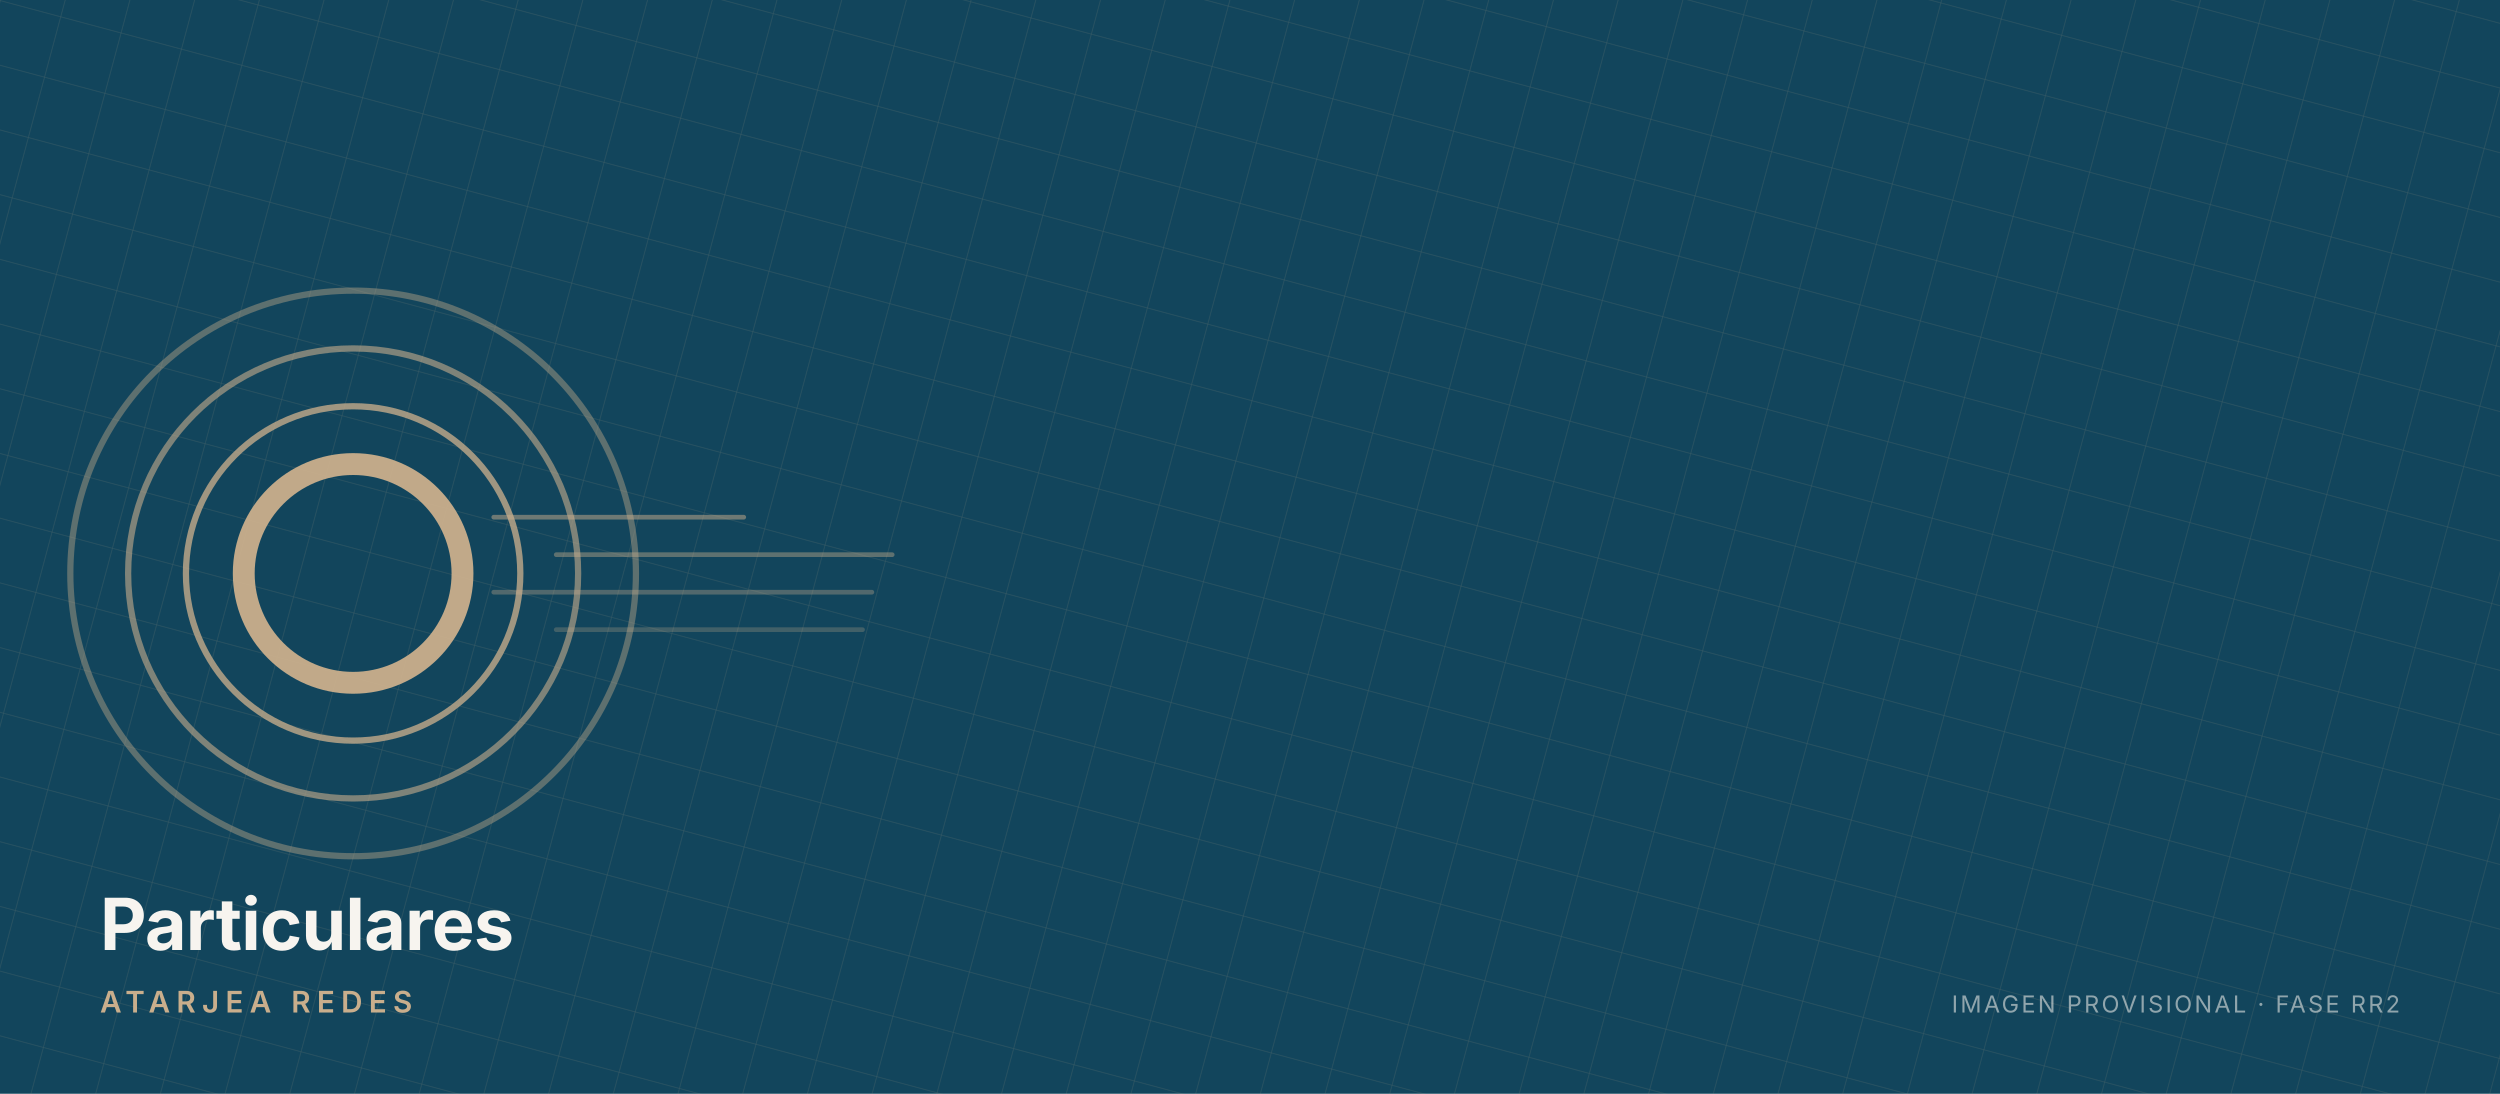
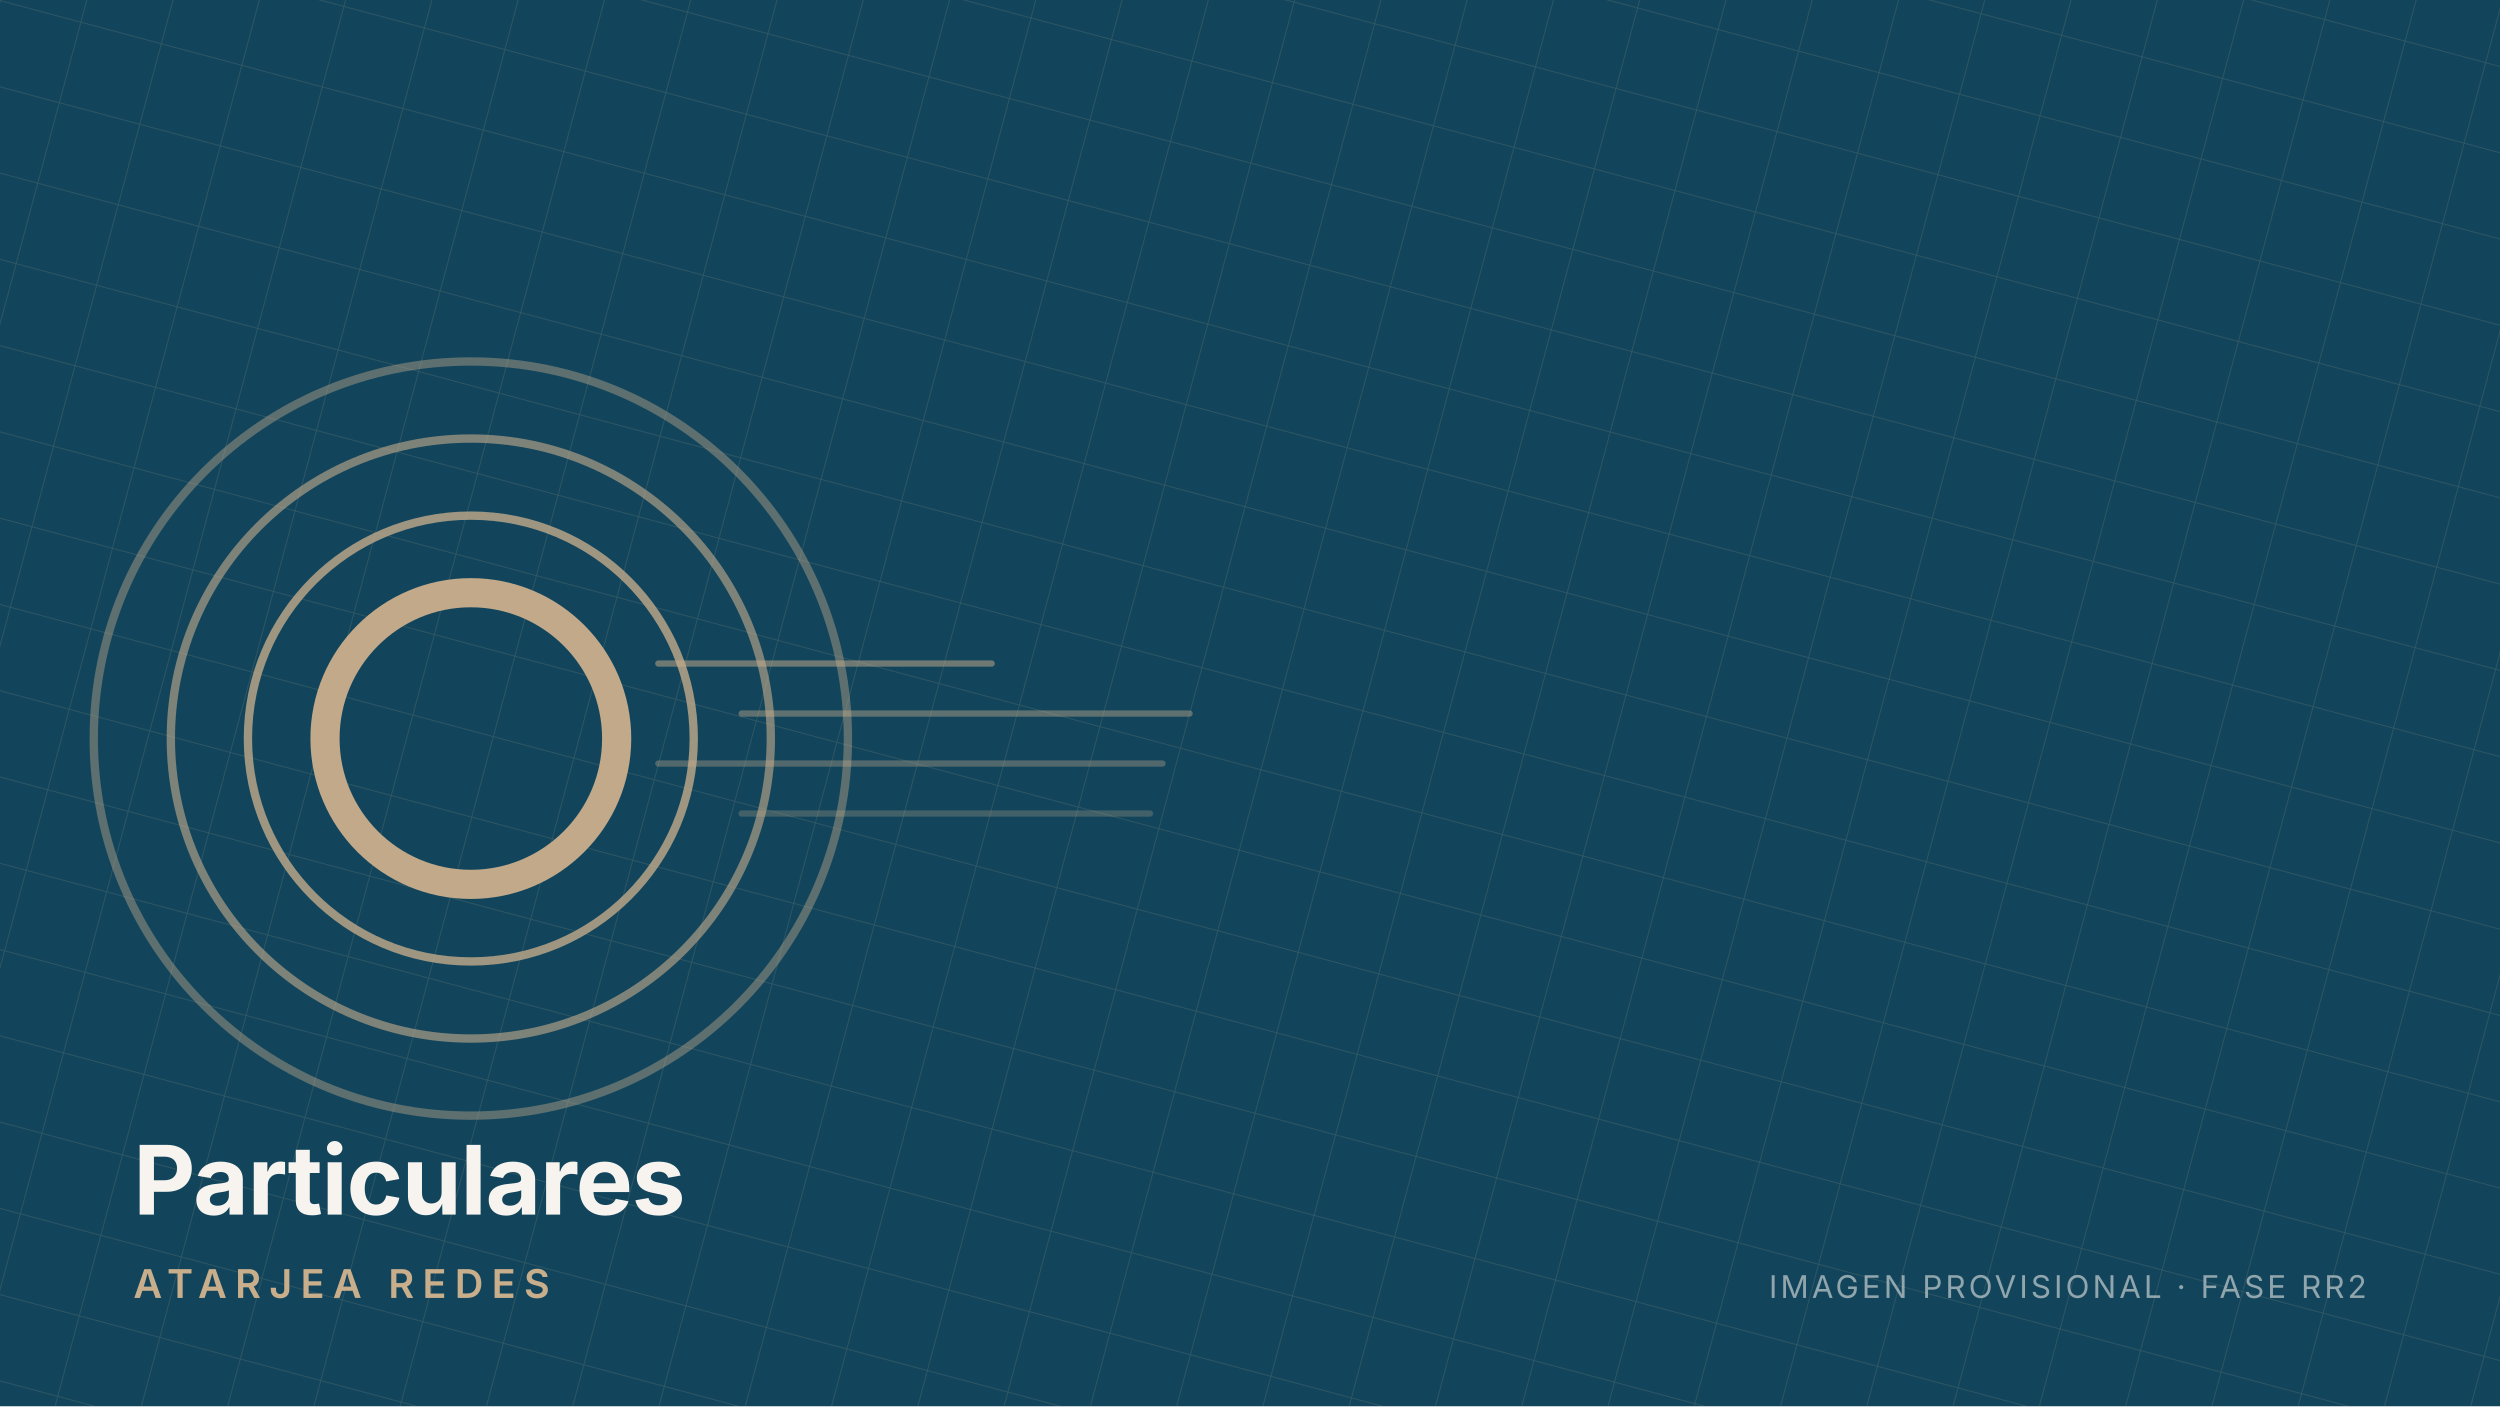
- <svg xmlns="http://www.w3.org/2000/svg" viewBox="0 0 1600 700" width="1600" height="700" role="img" aria-label="Particulares">
+ <svg xmlns="http://www.w3.org/2000/svg" viewBox="0 0 1200 675" width="1200" height="675" role="img" aria-label="Particulares">
  <defs>
    <pattern id="g" width="40" height="40" patternUnits="userSpaceOnUse" patternTransform="rotate(15)">
      <path d="M40 0 L0 0 0 40" fill="none" stroke="#C9AE8C" stroke-width="0.6" opacity="0.22" />
    </pattern>
  </defs>
-   <rect width="1600" height="700" fill="#12455C" />
-   <rect width="1600" height="700" fill="url(#g)" />
-   <circle cx="226" cy="367" r="70" fill="none" stroke="#C9AE8C" stroke-width="14" opacity="0.95" />
-   <circle cx="226" cy="367" r="107" fill="none" stroke="#C9AE8C" stroke-width="4" opacity="0.77" />
-   <circle cx="226" cy="367" r="144" fill="none" stroke="#C9AE8C" stroke-width="4" opacity="0.59" />
-   <circle cx="226" cy="367" r="181" fill="none" stroke="#C9AE8C" stroke-width="4" opacity="0.41" />
-   <line x1="316" y1="331" x2="476" y2="331" stroke="#C9AE8C" stroke-width="3" opacity="0.50" stroke-linecap="round" />
-   <line x1="356" y1="355" x2="571" y2="355" stroke="#C9AE8C" stroke-width="3" opacity="0.42" stroke-linecap="round" />
-   <line x1="316" y1="379" x2="558" y2="379" stroke="#C9AE8C" stroke-width="3" opacity="0.34" stroke-linecap="round" />
-   <line x1="356" y1="403" x2="552" y2="403" stroke="#C9AE8C" stroke-width="3" opacity="0.26" stroke-linecap="round" />
-   <text x="64" y="608" fill="#F7F4EF" font-family="Inter, 'IBM Plex Sans', system-ui, sans-serif" font-size="46" font-weight="700" letter-spacing="-0.5">Particulares</text>
-   <text x="64" y="648" fill="#C9AE8C" font-family="Inter, 'IBM Plex Sans', system-ui, sans-serif" font-size="19" font-weight="600" letter-spacing="4">ATARJEA REDES</text>
-   <text x="1536" y="648" text-anchor="end" fill="#F7F4EF" opacity="0.55" font-family="Inter, system-ui, sans-serif" font-size="15" letter-spacing="1.5">IMAGEN PROVISIONAL · FASE RR2</text>
+   <rect width="1200" height="675" fill="#12455C" />
+   <rect width="1200" height="675" fill="url(#g)" />
+   <circle cx="226" cy="354.5" r="70" fill="none" stroke="#C9AE8C" stroke-width="14" opacity="0.95" />
+   <circle cx="226" cy="354.5" r="107" fill="none" stroke="#C9AE8C" stroke-width="4" opacity="0.77" />
+   <circle cx="226" cy="354.5" r="144" fill="none" stroke="#C9AE8C" stroke-width="4" opacity="0.59" />
+   <circle cx="226" cy="354.5" r="181" fill="none" stroke="#C9AE8C" stroke-width="4" opacity="0.41" />
+   <line x1="316" y1="318.5" x2="476" y2="318.5" stroke="#C9AE8C" stroke-width="3" opacity="0.50" stroke-linecap="round" />
+   <line x1="356" y1="342.5" x2="571" y2="342.5" stroke="#C9AE8C" stroke-width="3" opacity="0.42" stroke-linecap="round" />
+   <line x1="316" y1="366.5" x2="558" y2="366.5" stroke="#C9AE8C" stroke-width="3" opacity="0.34" stroke-linecap="round" />
+   <line x1="356" y1="390.5" x2="552" y2="390.5" stroke="#C9AE8C" stroke-width="3" opacity="0.26" stroke-linecap="round" />
+   <text x="64" y="583" fill="#F7F4EF" font-family="Inter, 'IBM Plex Sans', system-ui, sans-serif" font-size="46" font-weight="700" letter-spacing="-0.5">Particulares</text>
+   <text x="64" y="623" fill="#C9AE8C" font-family="Inter, 'IBM Plex Sans', system-ui, sans-serif" font-size="19" font-weight="600" letter-spacing="4">ATARJEA REDES</text>
+   <text x="1136" y="623" text-anchor="end" fill="#F7F4EF" opacity="0.55" font-family="Inter, system-ui, sans-serif" font-size="15" letter-spacing="1.5">IMAGEN PROVISIONAL · FASE RR2</text>
</svg>
